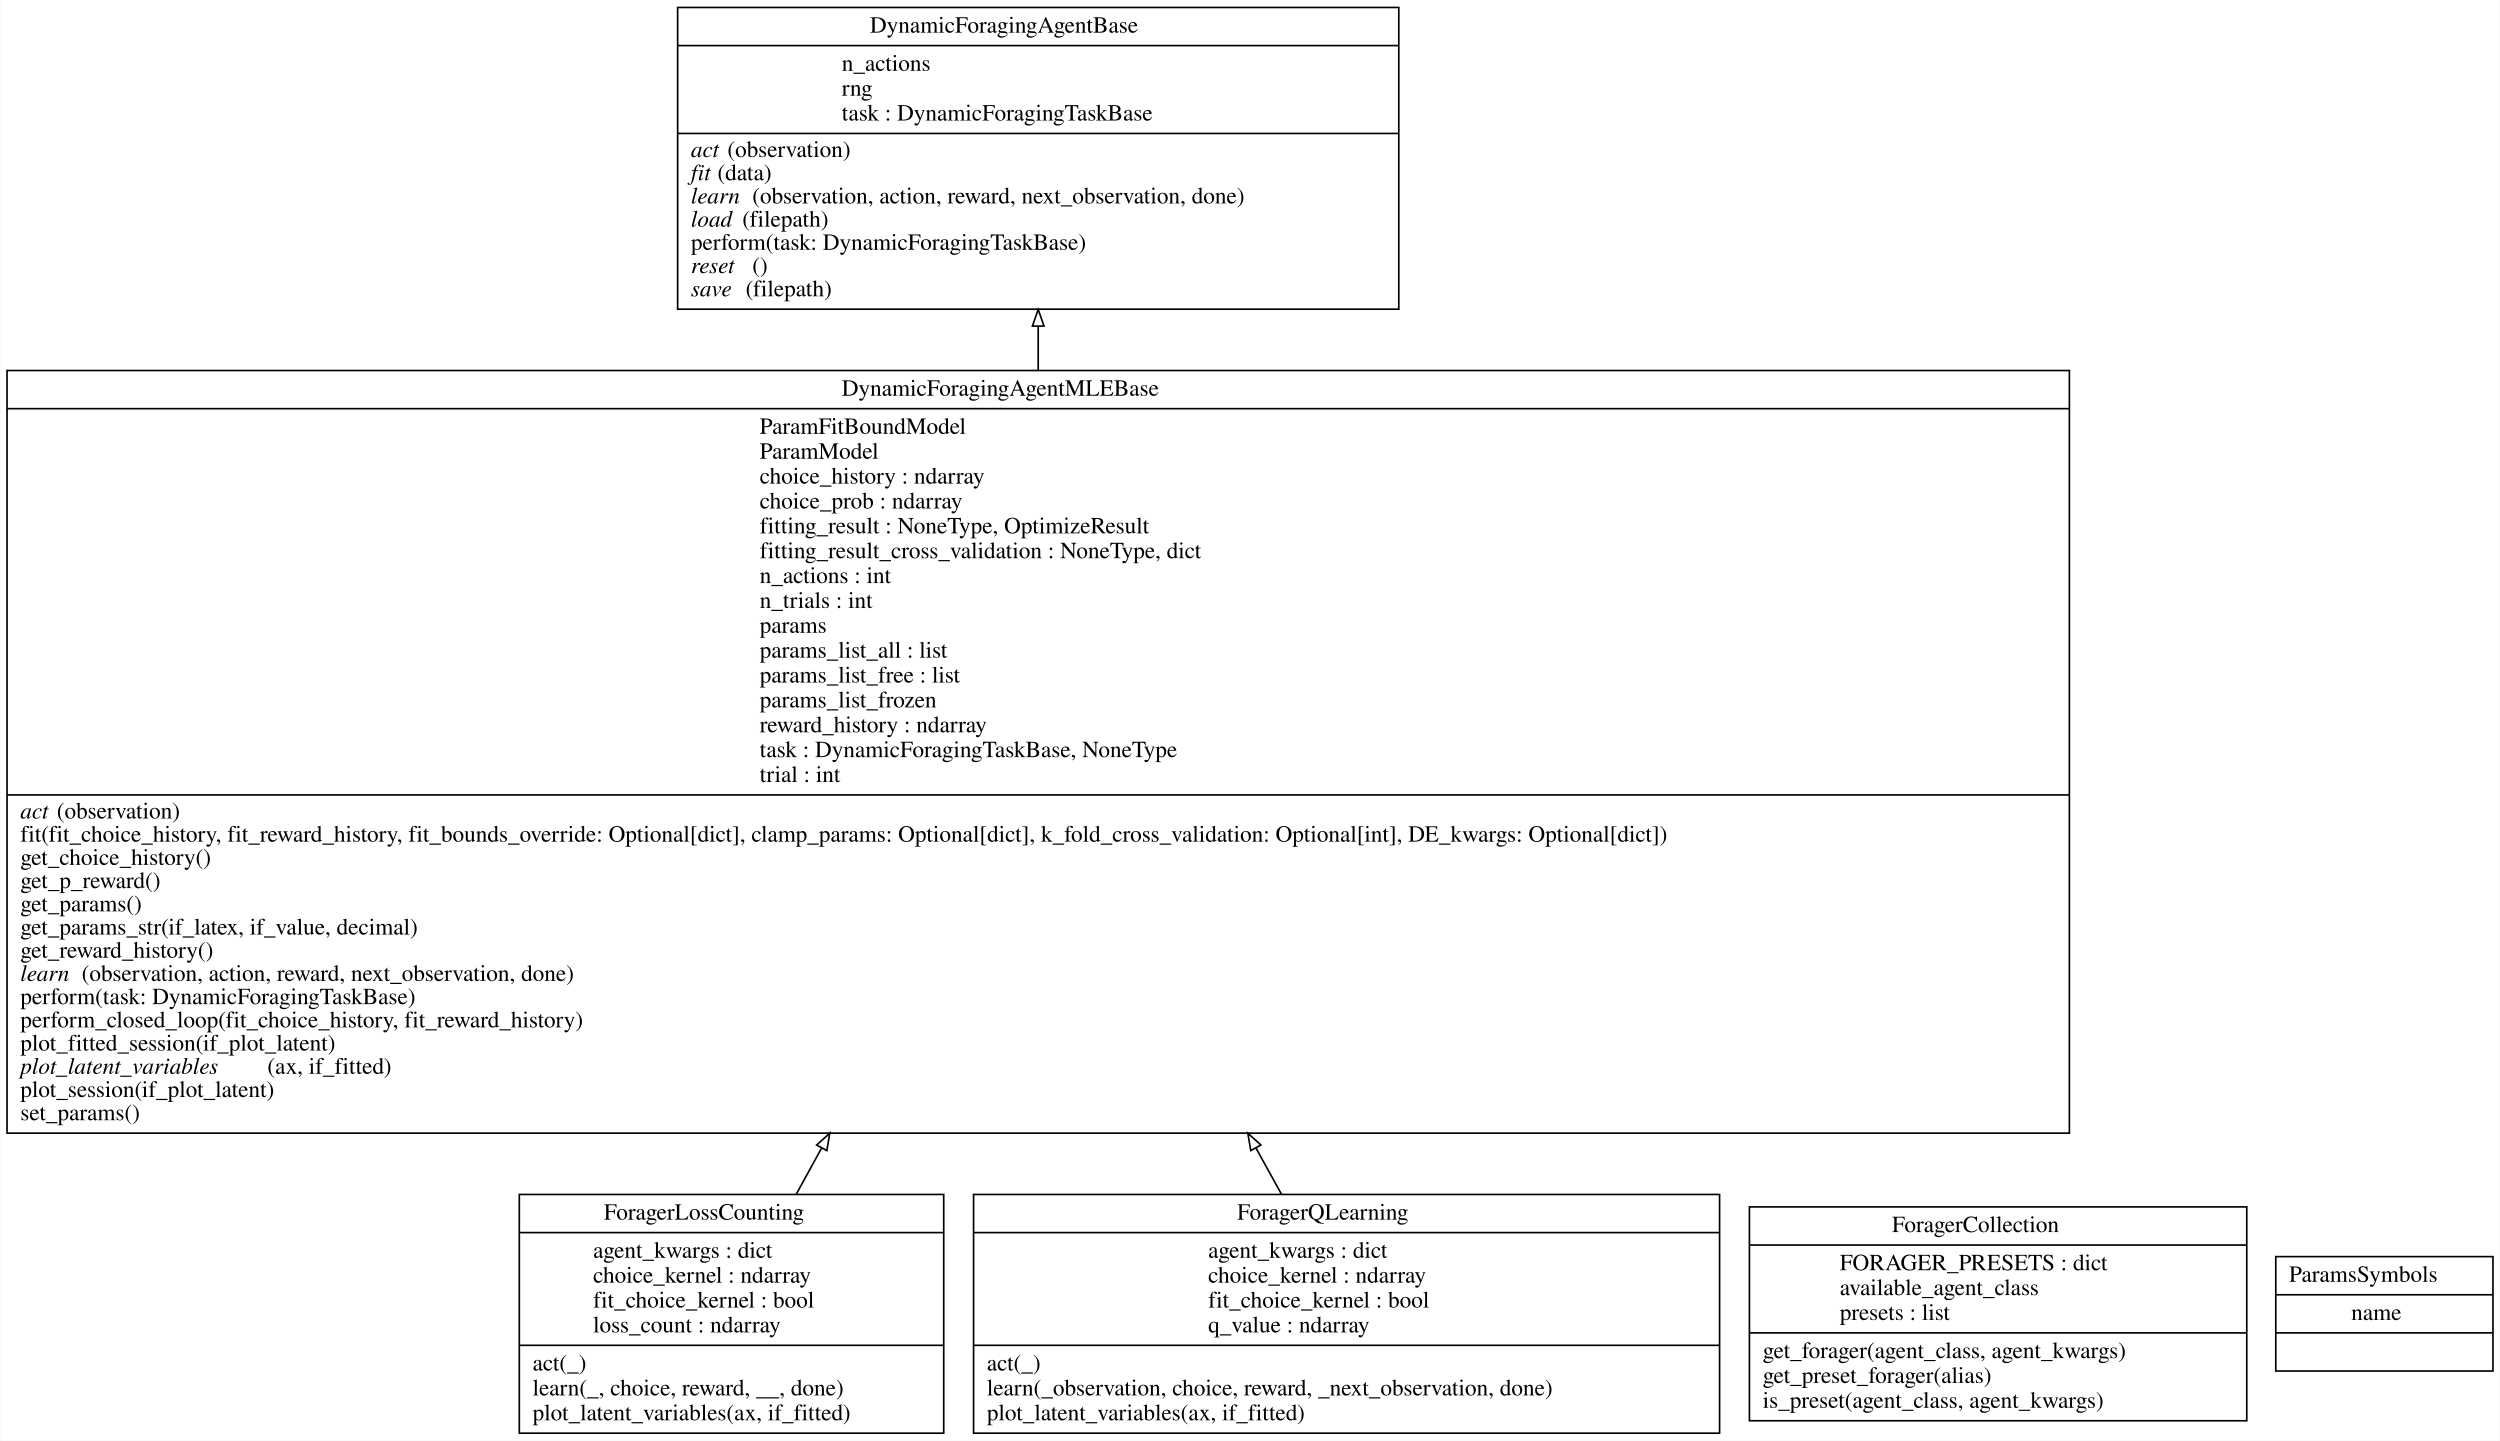
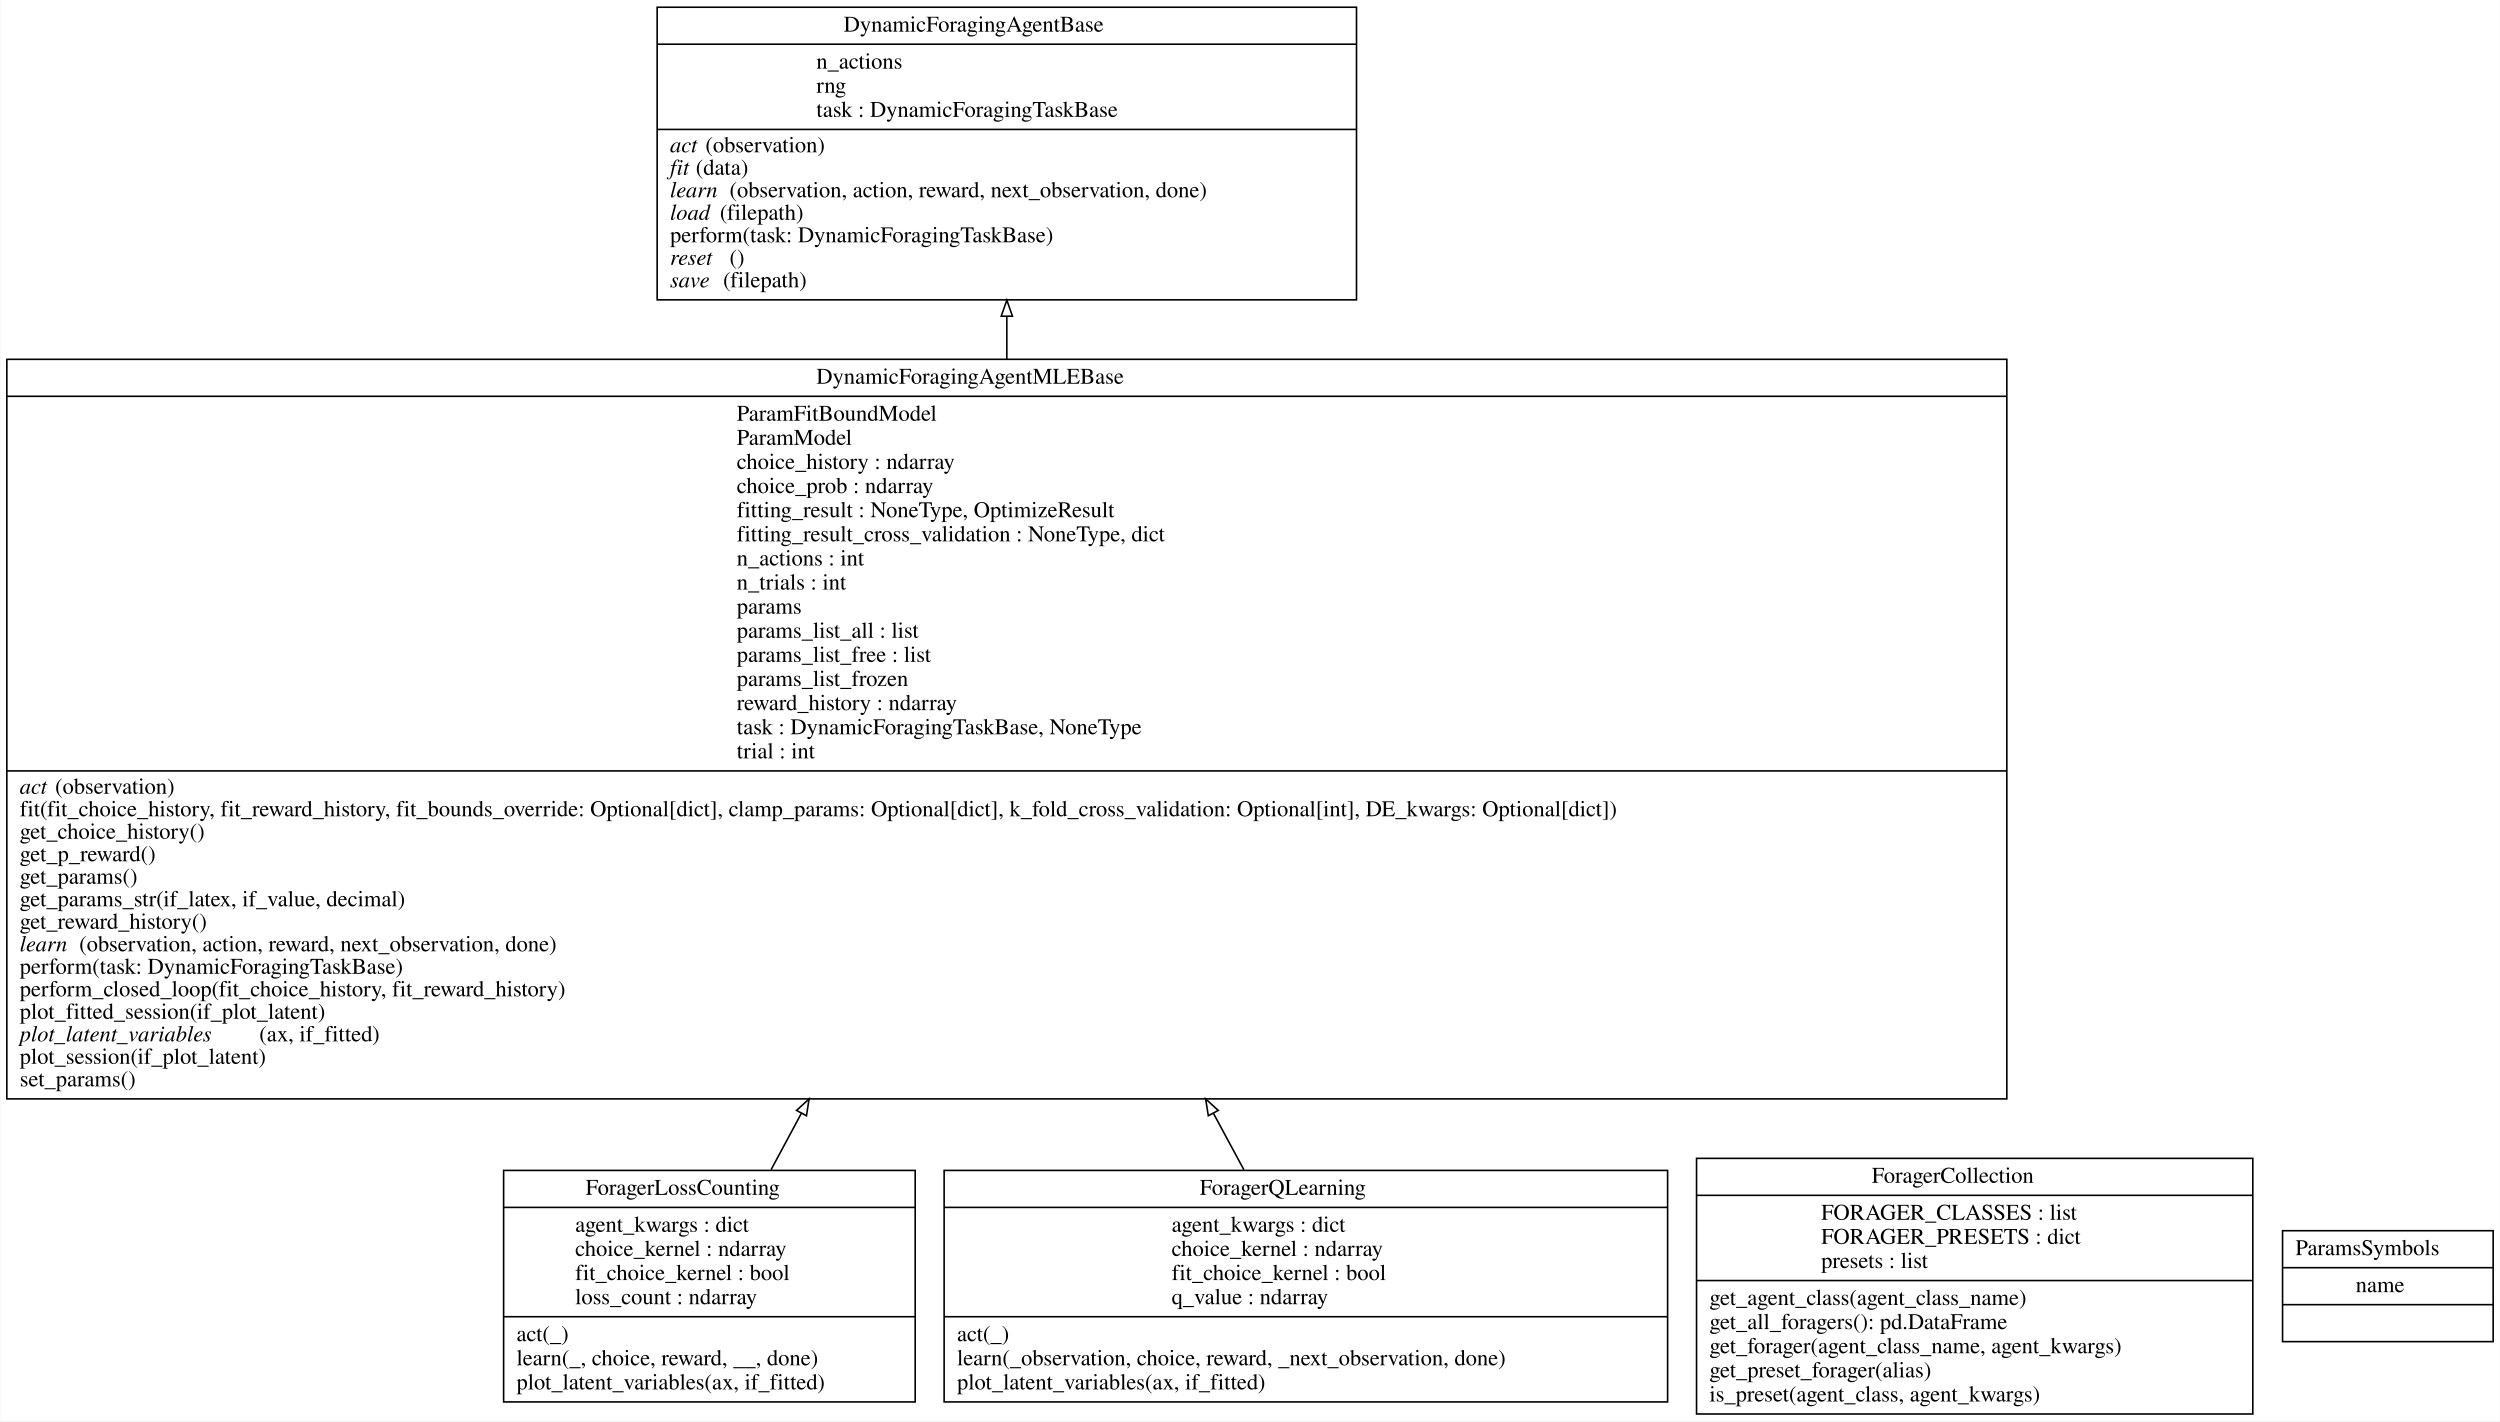
- <svg xmlns="http://www.w3.org/2000/svg" width="1508pt" height="869pt" viewBox="0.00 0.00 1507.50 869.00">
-   <g id="graph0" class="graph" transform="scale(1 1) rotate(0) translate(4 865)">
-     <polygon fill="white" stroke="transparent" points="-4,4 -4,-865 1503.5,-865 1503.5,4 -4,4" />
+ <svg xmlns="http://www.w3.org/2000/svg" width="1555pt" height="884pt" viewBox="0.00 0.00 1554.50 884.00">
+   <g id="graph0" class="graph" transform="scale(1 1) rotate(0) translate(4 880)">
+     <polygon fill="white" stroke="transparent" points="-4,4 -4,-880 1550.5,-880 1550.5,4 -4,4" />
    <g id="node1" class="node">
-       <polygon fill="none" stroke="black" points="404.5,-678.5 404.5,-860.5 839.5,-860.5 839.5,-678.5 404.5,-678.5" />
-       <text text-anchor="start" x="520.5" y="-845.3" font-family="Times,serif" font-size="14.00">DynamicForagingAgentBase</text>
-       <polyline fill="none" stroke="black" points="404.5,-837.5 839.5,-837.5 " />
-       <text text-anchor="start" x="503.5" y="-822.3" font-family="Times,serif" font-size="14.00">n_actions</text>
-       <text text-anchor="start" x="503.5" y="-807.3" font-family="Times,serif" font-size="14.00">rng</text>
-       <text text-anchor="start" x="503.5" y="-792.3" font-family="Times,serif" font-size="14.00">task : DynamicForagingTaskBase</text>
-       <polyline fill="none" stroke="black" points="404.5,-784.5 839.5,-784.5 " />
-       <text text-anchor="start" x="412.5" y="-770.3" font-family="Times,serif" font-style="italic" font-size="14.00">act</text>
-       <text text-anchor="start" x="434.5" y="-770.3" font-family="Times,serif" font-size="14.00">(observation)</text>
-       <text text-anchor="start" x="412.5" y="-756.3" font-family="Times,serif" font-style="italic" font-size="14.00">fit</text>
-       <text text-anchor="start" x="428.5" y="-756.3" font-family="Times,serif" font-size="14.00">(data)</text>
-       <text text-anchor="start" x="412.5" y="-742.3" font-family="Times,serif" font-style="italic" font-size="14.00">learn</text>
-       <text text-anchor="start" x="449.5" y="-742.3" font-family="Times,serif" font-size="14.00">(observation, action, reward, next_observation, done)</text>
-       <text text-anchor="start" x="412.5" y="-728.3" font-family="Times,serif" font-style="italic" font-size="14.00">load</text>
-       <text text-anchor="start" x="443.5" y="-728.3" font-family="Times,serif" font-size="14.00">(filepath)</text>
-       <text text-anchor="start" x="412.5" y="-714.3" font-family="Times,serif" font-size="14.00">perform(task: DynamicForagingTaskBase)</text>
-       <text text-anchor="start" x="412.5" y="-700.3" font-family="Times,serif" font-style="italic" font-size="14.00">reset</text>
-       <text text-anchor="start" x="449.5" y="-700.3" font-family="Times,serif" font-size="14.00">()</text>
-       <text text-anchor="start" x="412.5" y="-686.3" font-family="Times,serif" font-style="italic" font-size="14.00">save</text>
-       <text text-anchor="start" x="445.5" y="-686.3" font-family="Times,serif" font-size="14.00">(filepath)</text>
+       <polygon fill="none" stroke="black" points="404.5,-693.5 404.5,-875.5 839.5,-875.5 839.5,-693.5 404.5,-693.5" />
+       <text text-anchor="start" x="520.5" y="-860.3" font-family="Times,serif" font-size="14.00">DynamicForagingAgentBase</text>
+       <polyline fill="none" stroke="black" points="404.5,-852.5 839.5,-852.5 " />
+       <text text-anchor="start" x="503.5" y="-837.3" font-family="Times,serif" font-size="14.00">n_actions</text>
+       <text text-anchor="start" x="503.5" y="-822.3" font-family="Times,serif" font-size="14.00">rng</text>
+       <text text-anchor="start" x="503.5" y="-807.3" font-family="Times,serif" font-size="14.00">task : DynamicForagingTaskBase</text>
+       <polyline fill="none" stroke="black" points="404.5,-799.5 839.5,-799.5 " />
+       <text text-anchor="start" x="412.5" y="-785.3" font-family="Times,serif" font-style="italic" font-size="14.00">act</text>
+       <text text-anchor="start" x="434.5" y="-785.3" font-family="Times,serif" font-size="14.00">(observation)</text>
+       <text text-anchor="start" x="412.5" y="-771.3" font-family="Times,serif" font-style="italic" font-size="14.00">fit</text>
+       <text text-anchor="start" x="428.5" y="-771.3" font-family="Times,serif" font-size="14.00">(data)</text>
+       <text text-anchor="start" x="412.5" y="-757.3" font-family="Times,serif" font-style="italic" font-size="14.00">learn</text>
+       <text text-anchor="start" x="449.5" y="-757.3" font-family="Times,serif" font-size="14.00">(observation, action, reward, next_observation, done)</text>
+       <text text-anchor="start" x="412.5" y="-743.3" font-family="Times,serif" font-style="italic" font-size="14.00">load</text>
+       <text text-anchor="start" x="443.5" y="-743.3" font-family="Times,serif" font-size="14.00">(filepath)</text>
+       <text text-anchor="start" x="412.5" y="-729.3" font-family="Times,serif" font-size="14.00">perform(task: DynamicForagingTaskBase)</text>
+       <text text-anchor="start" x="412.5" y="-715.3" font-family="Times,serif" font-style="italic" font-size="14.00">reset</text>
+       <text text-anchor="start" x="449.5" y="-715.3" font-family="Times,serif" font-size="14.00">()</text>
+       <text text-anchor="start" x="412.5" y="-701.3" font-family="Times,serif" font-style="italic" font-size="14.00">save</text>
+       <text text-anchor="start" x="445.5" y="-701.3" font-family="Times,serif" font-size="14.00">(filepath)</text>
    </g>
    <g id="node2" class="node">
-       <polygon fill="none" stroke="black" points="0,-181.5 0,-641.5 1244,-641.5 1244,-181.5 0,-181.5" />
-       <text text-anchor="start" x="503.5" y="-626.3" font-family="Times,serif" font-size="14.00">DynamicForagingAgentMLEBase</text>
-       <polyline fill="none" stroke="black" points="0,-618.5 1244,-618.5 " />
-       <text text-anchor="start" x="454" y="-603.3" font-family="Times,serif" font-size="14.00">ParamFitBoundModel</text>
-       <text text-anchor="start" x="454" y="-588.3" font-family="Times,serif" font-size="14.00">ParamModel</text>
-       <text text-anchor="start" x="454" y="-573.3" font-family="Times,serif" font-size="14.00">choice_history : ndarray</text>
-       <text text-anchor="start" x="454" y="-558.3" font-family="Times,serif" font-size="14.00">choice_prob : ndarray</text>
-       <text text-anchor="start" x="454" y="-543.3" font-family="Times,serif" font-size="14.00">fitting_result : NoneType, OptimizeResult</text>
-       <text text-anchor="start" x="454" y="-528.3" font-family="Times,serif" font-size="14.00">fitting_result_cross_validation : NoneType, dict</text>
-       <text text-anchor="start" x="454" y="-513.3" font-family="Times,serif" font-size="14.00">n_actions : int</text>
-       <text text-anchor="start" x="454" y="-498.3" font-family="Times,serif" font-size="14.00">n_trials : int</text>
-       <text text-anchor="start" x="454" y="-483.3" font-family="Times,serif" font-size="14.00">params</text>
-       <text text-anchor="start" x="454" y="-468.3" font-family="Times,serif" font-size="14.00">params_list_all : list</text>
-       <text text-anchor="start" x="454" y="-453.3" font-family="Times,serif" font-size="14.00">params_list_free : list</text>
-       <text text-anchor="start" x="454" y="-438.3" font-family="Times,serif" font-size="14.00">params_list_frozen</text>
-       <text text-anchor="start" x="454" y="-423.3" font-family="Times,serif" font-size="14.00">reward_history : ndarray</text>
-       <text text-anchor="start" x="454" y="-408.3" font-family="Times,serif" font-size="14.00">task : DynamicForagingTaskBase, NoneType</text>
-       <text text-anchor="start" x="454" y="-393.3" font-family="Times,serif" font-size="14.00">trial : int</text>
-       <polyline fill="none" stroke="black" points="0,-385.5 1244,-385.5 " />
-       <text text-anchor="start" x="8" y="-371.3" font-family="Times,serif" font-style="italic" font-size="14.00">act</text>
-       <text text-anchor="start" x="30" y="-371.3" font-family="Times,serif" font-size="14.00">(observation)</text>
-       <text text-anchor="start" x="8" y="-357.3" font-family="Times,serif" font-size="14.00">fit(fit_choice_history, fit_reward_history, fit_bounds_override: Optional[dict], clamp_params: Optional[dict], k_fold_cross_validation: Optional[int], DE_kwargs: Optional[dict])</text>
-       <text text-anchor="start" x="8" y="-343.3" font-family="Times,serif" font-size="14.00">get_choice_history()</text>
-       <text text-anchor="start" x="8" y="-329.3" font-family="Times,serif" font-size="14.00">get_p_reward()</text>
-       <text text-anchor="start" x="8" y="-315.3" font-family="Times,serif" font-size="14.00">get_params()</text>
-       <text text-anchor="start" x="8" y="-301.3" font-family="Times,serif" font-size="14.00">get_params_str(if_latex, if_value, decimal)</text>
-       <text text-anchor="start" x="8" y="-287.3" font-family="Times,serif" font-size="14.00">get_reward_history()</text>
-       <text text-anchor="start" x="8" y="-273.3" font-family="Times,serif" font-style="italic" font-size="14.00">learn</text>
-       <text text-anchor="start" x="45" y="-273.3" font-family="Times,serif" font-size="14.00">(observation, action, reward, next_observation, done)</text>
-       <text text-anchor="start" x="8" y="-259.3" font-family="Times,serif" font-size="14.00">perform(task: DynamicForagingTaskBase)</text>
-       <text text-anchor="start" x="8" y="-245.3" font-family="Times,serif" font-size="14.00">perform_closed_loop(fit_choice_history, fit_reward_history)</text>
-       <text text-anchor="start" x="8" y="-231.3" font-family="Times,serif" font-size="14.00">plot_fitted_session(if_plot_latent)</text>
-       <text text-anchor="start" x="8" y="-217.3" font-family="Times,serif" font-style="italic" font-size="14.00">plot_latent_variables</text>
-       <text text-anchor="start" x="157" y="-217.3" font-family="Times,serif" font-size="14.00">(ax, if_fitted)</text>
-       <text text-anchor="start" x="8" y="-203.3" font-family="Times,serif" font-size="14.00">plot_session(if_plot_latent)</text>
-       <text text-anchor="start" x="8" y="-189.3" font-family="Times,serif" font-size="14.00">set_params()</text>
+       <polygon fill="none" stroke="black" points="0,-196.5 0,-656.5 1244,-656.5 1244,-196.5 0,-196.5" />
+       <text text-anchor="start" x="503.5" y="-641.3" font-family="Times,serif" font-size="14.00">DynamicForagingAgentMLEBase</text>
+       <polyline fill="none" stroke="black" points="0,-633.5 1244,-633.5 " />
+       <text text-anchor="start" x="454" y="-618.3" font-family="Times,serif" font-size="14.00">ParamFitBoundModel</text>
+       <text text-anchor="start" x="454" y="-603.3" font-family="Times,serif" font-size="14.00">ParamModel</text>
+       <text text-anchor="start" x="454" y="-588.3" font-family="Times,serif" font-size="14.00">choice_history : ndarray</text>
+       <text text-anchor="start" x="454" y="-573.3" font-family="Times,serif" font-size="14.00">choice_prob : ndarray</text>
+       <text text-anchor="start" x="454" y="-558.3" font-family="Times,serif" font-size="14.00">fitting_result : NoneType, OptimizeResult</text>
+       <text text-anchor="start" x="454" y="-543.3" font-family="Times,serif" font-size="14.00">fitting_result_cross_validation : NoneType, dict</text>
+       <text text-anchor="start" x="454" y="-528.3" font-family="Times,serif" font-size="14.00">n_actions : int</text>
+       <text text-anchor="start" x="454" y="-513.3" font-family="Times,serif" font-size="14.00">n_trials : int</text>
+       <text text-anchor="start" x="454" y="-498.3" font-family="Times,serif" font-size="14.00">params</text>
+       <text text-anchor="start" x="454" y="-483.3" font-family="Times,serif" font-size="14.00">params_list_all : list</text>
+       <text text-anchor="start" x="454" y="-468.3" font-family="Times,serif" font-size="14.00">params_list_free : list</text>
+       <text text-anchor="start" x="454" y="-453.3" font-family="Times,serif" font-size="14.00">params_list_frozen</text>
+       <text text-anchor="start" x="454" y="-438.3" font-family="Times,serif" font-size="14.00">reward_history : ndarray</text>
+       <text text-anchor="start" x="454" y="-423.3" font-family="Times,serif" font-size="14.00">task : DynamicForagingTaskBase, NoneType</text>
+       <text text-anchor="start" x="454" y="-408.3" font-family="Times,serif" font-size="14.00">trial : int</text>
+       <polyline fill="none" stroke="black" points="0,-400.5 1244,-400.5 " />
+       <text text-anchor="start" x="8" y="-386.3" font-family="Times,serif" font-style="italic" font-size="14.00">act</text>
+       <text text-anchor="start" x="30" y="-386.3" font-family="Times,serif" font-size="14.00">(observation)</text>
+       <text text-anchor="start" x="8" y="-372.3" font-family="Times,serif" font-size="14.00">fit(fit_choice_history, fit_reward_history, fit_bounds_override: Optional[dict], clamp_params: Optional[dict], k_fold_cross_validation: Optional[int], DE_kwargs: Optional[dict])</text>
+       <text text-anchor="start" x="8" y="-358.3" font-family="Times,serif" font-size="14.00">get_choice_history()</text>
+       <text text-anchor="start" x="8" y="-344.3" font-family="Times,serif" font-size="14.00">get_p_reward()</text>
+       <text text-anchor="start" x="8" y="-330.3" font-family="Times,serif" font-size="14.00">get_params()</text>
+       <text text-anchor="start" x="8" y="-316.3" font-family="Times,serif" font-size="14.00">get_params_str(if_latex, if_value, decimal)</text>
+       <text text-anchor="start" x="8" y="-302.3" font-family="Times,serif" font-size="14.00">get_reward_history()</text>
+       <text text-anchor="start" x="8" y="-288.3" font-family="Times,serif" font-style="italic" font-size="14.00">learn</text>
+       <text text-anchor="start" x="45" y="-288.3" font-family="Times,serif" font-size="14.00">(observation, action, reward, next_observation, done)</text>
+       <text text-anchor="start" x="8" y="-274.3" font-family="Times,serif" font-size="14.00">perform(task: DynamicForagingTaskBase)</text>
+       <text text-anchor="start" x="8" y="-260.3" font-family="Times,serif" font-size="14.00">perform_closed_loop(fit_choice_history, fit_reward_history)</text>
+       <text text-anchor="start" x="8" y="-246.3" font-family="Times,serif" font-size="14.00">plot_fitted_session(if_plot_latent)</text>
+       <text text-anchor="start" x="8" y="-232.3" font-family="Times,serif" font-style="italic" font-size="14.00">plot_latent_variables</text>
+       <text text-anchor="start" x="157" y="-232.3" font-family="Times,serif" font-size="14.00">(ax, if_fitted)</text>
+       <text text-anchor="start" x="8" y="-218.3" font-family="Times,serif" font-size="14.00">plot_session(if_plot_latent)</text>
+       <text text-anchor="start" x="8" y="-204.3" font-family="Times,serif" font-size="14.00">set_params()</text>
    </g>
    <g id="edge1" class="edge">
-       <path fill="none" stroke="black" d="M622,-641.73C622,-650.74 622,-659.55 622,-668.07" />
-       <polygon fill="none" stroke="black" points="618.5,-668.31 622,-678.31 625.5,-668.31 618.5,-668.31" />
+       <path fill="none" stroke="black" d="M622,-656.73C622,-665.74 622,-674.55 622,-683.07" />
+       <polygon fill="none" stroke="black" points="618.5,-683.31 622,-693.31 625.5,-683.31 618.5,-683.31" />
    </g>
    <g id="node3" class="node">
-       <polygon fill="none" stroke="black" points="1051,-8 1051,-137 1351,-137 1351,-8 1051,-8" />
-       <text text-anchor="start" x="1137" y="-121.8" font-family="Times,serif" font-size="14.00">ForagerCollection</text>
-       <polyline fill="none" stroke="black" points="1051,-114 1351,-114 " />
-       <text text-anchor="start" x="1105.5" y="-98.8" font-family="Times,serif" font-size="14.00">FORAGER_PRESETS : dict</text>
-       <text text-anchor="start" x="1105.5" y="-83.8" font-family="Times,serif" font-size="14.00">available_agent_class</text>
-       <text text-anchor="start" x="1105.5" y="-68.8" font-family="Times,serif" font-size="14.00">presets : list</text>
-       <polyline fill="none" stroke="black" points="1051,-61 1351,-61 " />
-       <text text-anchor="start" x="1059" y="-45.8" font-family="Times,serif" font-size="14.00">get_forager(agent_class, agent_kwargs)</text>
-       <text text-anchor="start" x="1059" y="-30.8" font-family="Times,serif" font-size="14.00">get_preset_forager(alias)</text>
-       <text text-anchor="start" x="1059" y="-15.8" font-family="Times,serif" font-size="14.00">is_preset(agent_class, agent_kwargs)</text>
+       <polygon fill="none" stroke="black" points="1051,-0.5 1051,-159.5 1397,-159.5 1397,-0.5 1051,-0.5" />
+       <text text-anchor="start" x="1160" y="-144.3" font-family="Times,serif" font-size="14.00">ForagerCollection</text>
+       <polyline fill="none" stroke="black" points="1051,-136.5 1397,-136.5 " />
+       <text text-anchor="start" x="1128.5" y="-121.3" font-family="Times,serif" font-size="14.00">FORAGER_CLASSES : list</text>
+       <text text-anchor="start" x="1128.5" y="-106.3" font-family="Times,serif" font-size="14.00">FORAGER_PRESETS : dict</text>
+       <text text-anchor="start" x="1128.5" y="-91.3" font-family="Times,serif" font-size="14.00">presets : list</text>
+       <polyline fill="none" stroke="black" points="1051,-83.5 1397,-83.5 " />
+       <text text-anchor="start" x="1059" y="-68.3" font-family="Times,serif" font-size="14.00">get_agent_class(agent_class_name)</text>
+       <text text-anchor="start" x="1059" y="-53.3" font-family="Times,serif" font-size="14.00">get_all_foragers(): pd.DataFrame</text>
+       <text text-anchor="start" x="1059" y="-38.3" font-family="Times,serif" font-size="14.00">get_forager(agent_class_name, agent_kwargs)</text>
+       <text text-anchor="start" x="1059" y="-23.3" font-family="Times,serif" font-size="14.00">get_preset_forager(alias)</text>
+       <text text-anchor="start" x="1059" y="-8.3" font-family="Times,serif" font-size="14.00">is_preset(agent_class, agent_kwargs)</text>
    </g>
    <g id="node4" class="node">
-       <polygon fill="none" stroke="black" points="309,-0.5 309,-144.5 565,-144.5 565,-0.5 309,-0.5" />
-       <text text-anchor="start" x="360" y="-129.3" font-family="Times,serif" font-size="14.00">ForagerLossCounting</text>
-       <polyline fill="none" stroke="black" points="309,-121.5 565,-121.5 " />
-       <text text-anchor="start" x="353.5" y="-106.3" font-family="Times,serif" font-size="14.00">agent_kwargs : dict</text>
-       <text text-anchor="start" x="353.5" y="-91.3" font-family="Times,serif" font-size="14.00">choice_kernel : ndarray</text>
-       <text text-anchor="start" x="353.5" y="-76.3" font-family="Times,serif" font-size="14.00">fit_choice_kernel : bool</text>
-       <text text-anchor="start" x="353.5" y="-61.3" font-family="Times,serif" font-size="14.00">loss_count : ndarray</text>
-       <polyline fill="none" stroke="black" points="309,-53.5 565,-53.5 " />
-       <text text-anchor="start" x="317" y="-38.3" font-family="Times,serif" font-size="14.00">act(_)</text>
-       <text text-anchor="start" x="317" y="-23.3" font-family="Times,serif" font-size="14.00">learn(_, choice, reward, __, done)</text>
-       <text text-anchor="start" x="317" y="-8.3" font-family="Times,serif" font-size="14.00">plot_latent_variables(ax, if_fitted)</text>
+       <polygon fill="none" stroke="black" points="309,-8 309,-152 565,-152 565,-8 309,-8" />
+       <text text-anchor="start" x="360" y="-136.8" font-family="Times,serif" font-size="14.00">ForagerLossCounting</text>
+       <polyline fill="none" stroke="black" points="309,-129 565,-129 " />
+       <text text-anchor="start" x="353.5" y="-113.8" font-family="Times,serif" font-size="14.00">agent_kwargs : dict</text>
+       <text text-anchor="start" x="353.5" y="-98.8" font-family="Times,serif" font-size="14.00">choice_kernel : ndarray</text>
+       <text text-anchor="start" x="353.5" y="-83.8" font-family="Times,serif" font-size="14.00">fit_choice_kernel : bool</text>
+       <text text-anchor="start" x="353.5" y="-68.8" font-family="Times,serif" font-size="14.00">loss_count : ndarray</text>
+       <polyline fill="none" stroke="black" points="309,-61 565,-61 " />
+       <text text-anchor="start" x="317" y="-45.8" font-family="Times,serif" font-size="14.00">act(_)</text>
+       <text text-anchor="start" x="317" y="-30.8" font-family="Times,serif" font-size="14.00">learn(_, choice, reward, __, done)</text>
+       <text text-anchor="start" x="317" y="-15.8" font-family="Times,serif" font-size="14.00">plot_latent_variables(ax, if_fitted)</text>
    </g>
    <g id="edge2" class="edge">
-       <path fill="none" stroke="black" d="M476.01,-144.56C480.84,-153.35 485.96,-162.69 491.29,-172.4" />
-       <polygon fill="none" stroke="black" points="488.36,-174.34 496.24,-181.42 494.5,-170.97 488.36,-174.34" />
+       <path fill="none" stroke="black" d="M475.33,-152.38C481.21,-163.32 487.54,-175.1 494.15,-187.41" />
+       <polygon fill="none" stroke="black" points="491.19,-189.31 499.01,-196.47 497.36,-186 491.19,-189.31" />
    </g>
    <g id="node5" class="node">
-       <polygon fill="none" stroke="black" points="583,-0.5 583,-144.5 1033,-144.5 1033,-0.5 583,-0.5" />
-       <text text-anchor="start" x="742" y="-129.3" font-family="Times,serif" font-size="14.00">ForagerQLearning</text>
-       <polyline fill="none" stroke="black" points="583,-121.5 1033,-121.5 " />
-       <text text-anchor="start" x="724.5" y="-106.3" font-family="Times,serif" font-size="14.00">agent_kwargs : dict</text>
-       <text text-anchor="start" x="724.5" y="-91.3" font-family="Times,serif" font-size="14.00">choice_kernel : ndarray</text>
-       <text text-anchor="start" x="724.5" y="-76.3" font-family="Times,serif" font-size="14.00">fit_choice_kernel : bool</text>
-       <text text-anchor="start" x="724.5" y="-61.3" font-family="Times,serif" font-size="14.00">q_value : ndarray</text>
-       <polyline fill="none" stroke="black" points="583,-53.5 1033,-53.5 " />
-       <text text-anchor="start" x="591" y="-38.3" font-family="Times,serif" font-size="14.00">act(_)</text>
-       <text text-anchor="start" x="591" y="-23.3" font-family="Times,serif" font-size="14.00">learn(_observation, choice, reward, _next_observation, done)</text>
-       <text text-anchor="start" x="591" y="-8.3" font-family="Times,serif" font-size="14.00">plot_latent_variables(ax, if_fitted)</text>
+       <polygon fill="none" stroke="black" points="583,-8 583,-152 1033,-152 1033,-8 583,-8" />
+       <text text-anchor="start" x="742" y="-136.8" font-family="Times,serif" font-size="14.00">ForagerQLearning</text>
+       <polyline fill="none" stroke="black" points="583,-129 1033,-129 " />
+       <text text-anchor="start" x="724.5" y="-113.8" font-family="Times,serif" font-size="14.00">agent_kwargs : dict</text>
+       <text text-anchor="start" x="724.5" y="-98.8" font-family="Times,serif" font-size="14.00">choice_kernel : ndarray</text>
+       <text text-anchor="start" x="724.5" y="-83.8" font-family="Times,serif" font-size="14.00">fit_choice_kernel : bool</text>
+       <text text-anchor="start" x="724.5" y="-68.8" font-family="Times,serif" font-size="14.00">q_value : ndarray</text>
+       <polyline fill="none" stroke="black" points="583,-61 1033,-61 " />
+       <text text-anchor="start" x="591" y="-45.8" font-family="Times,serif" font-size="14.00">act(_)</text>
+       <text text-anchor="start" x="591" y="-30.8" font-family="Times,serif" font-size="14.00">learn(_observation, choice, reward, _next_observation, done)</text>
+       <text text-anchor="start" x="591" y="-15.8" font-family="Times,serif" font-size="14.00">plot_latent_variables(ax, if_fitted)</text>
    </g>
    <g id="edge3" class="edge">
-       <path fill="none" stroke="black" d="M768.78,-144.56C763.93,-153.35 758.77,-162.69 753.41,-172.4" />
-       <polygon fill="none" stroke="black" points="750.2,-170.97 748.44,-181.42 756.33,-174.36 750.2,-170.97" />
+       <path fill="none" stroke="black" d="M769.46,-152.38C763.55,-163.32 757.19,-175.1 750.55,-187.41" />
+       <polygon fill="none" stroke="black" points="747.33,-186 745.66,-196.47 753.49,-189.33 747.33,-186" />
    </g>
    <g id="node6" class="node">
-       <polygon fill="none" stroke="black" points="1368.5,-38 1368.5,-107 1499.5,-107 1499.5,-38 1368.5,-38" />
-       <text text-anchor="start" x="1376.5" y="-91.8" font-family="Times,serif" font-size="14.00">ParamsSymbols</text>
-       <polyline fill="none" stroke="black" points="1368.5,-84 1499.5,-84 " />
-       <text text-anchor="start" x="1414" y="-68.8" font-family="Times,serif" font-size="14.00">name</text>
-       <polyline fill="none" stroke="black" points="1368.5,-61 1499.5,-61 " />
-       <text text-anchor="start" x="1431.5" y="-45.8" font-family="Times,serif" font-size="14.00"> </text>
+       <polygon fill="none" stroke="black" points="1415.5,-45.5 1415.5,-114.5 1546.5,-114.5 1546.5,-45.5 1415.5,-45.5" />
+       <text text-anchor="start" x="1423.5" y="-99.3" font-family="Times,serif" font-size="14.00">ParamsSymbols</text>
+       <polyline fill="none" stroke="black" points="1415.5,-91.5 1546.5,-91.5 " />
+       <text text-anchor="start" x="1461" y="-76.3" font-family="Times,serif" font-size="14.00">name</text>
+       <polyline fill="none" stroke="black" points="1415.5,-68.5 1546.5,-68.5 " />
+       <text text-anchor="start" x="1478.5" y="-53.3" font-family="Times,serif" font-size="14.00"> </text>
    </g>
  </g>
</svg>
